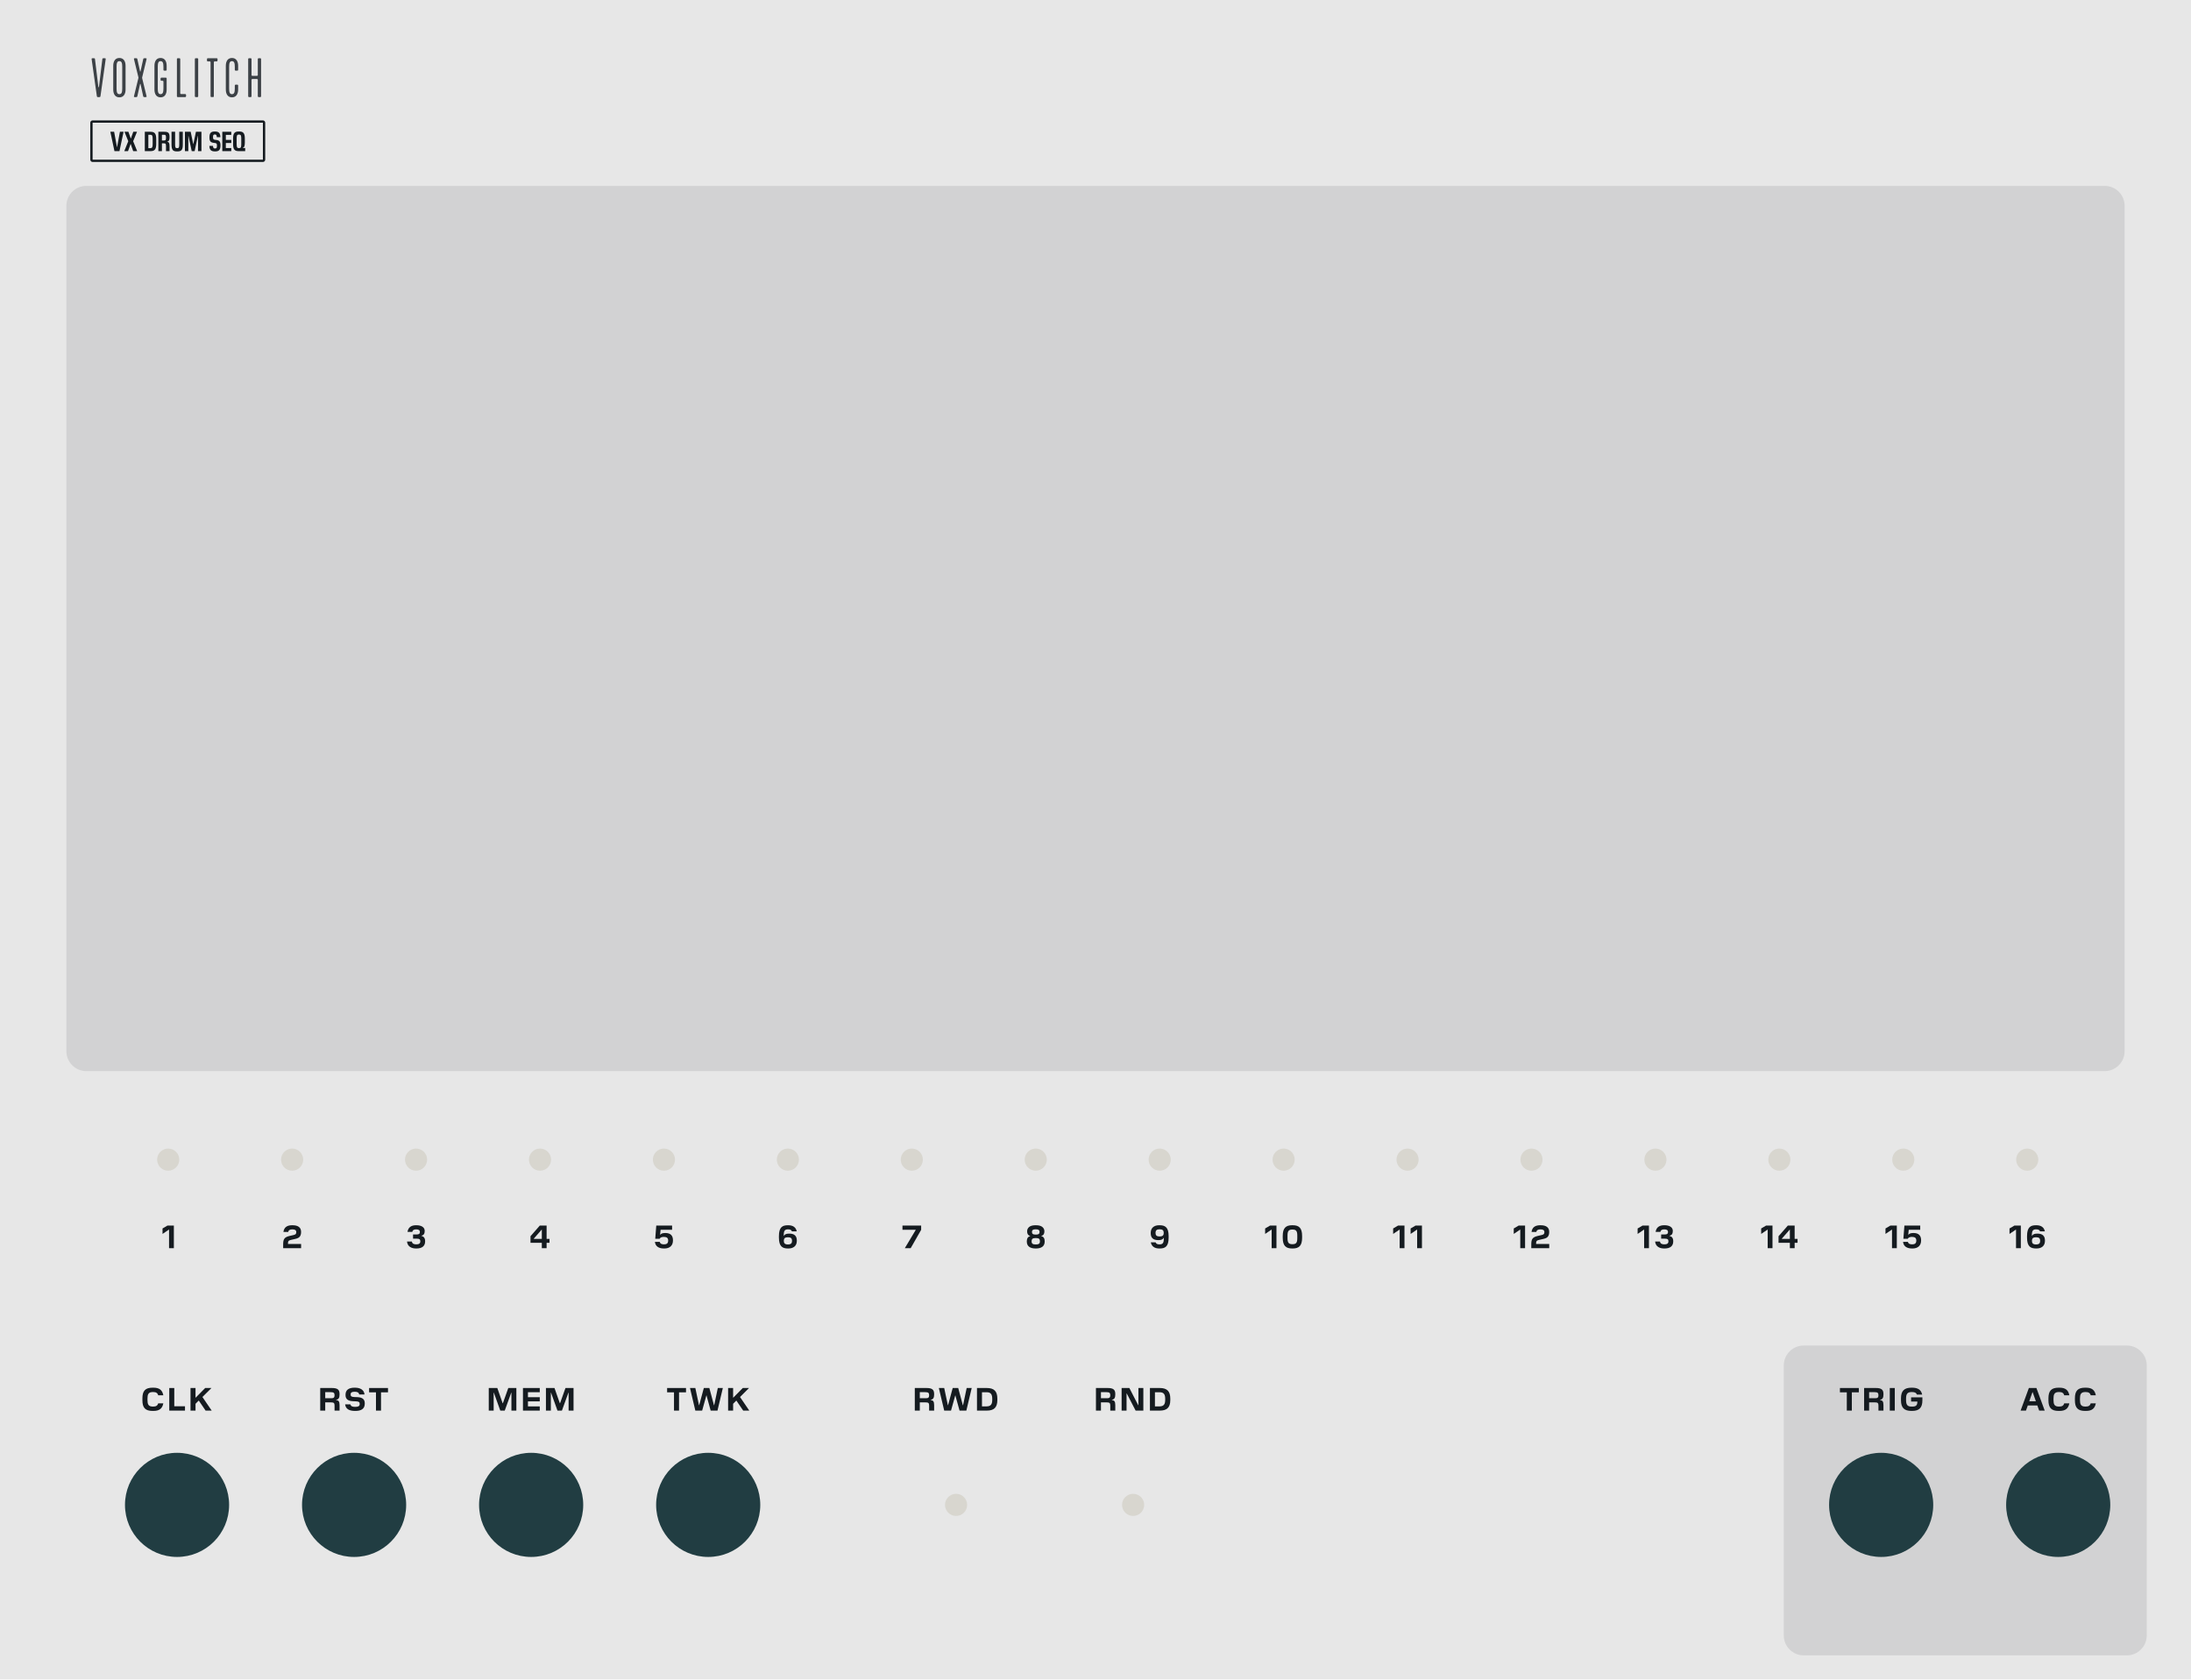
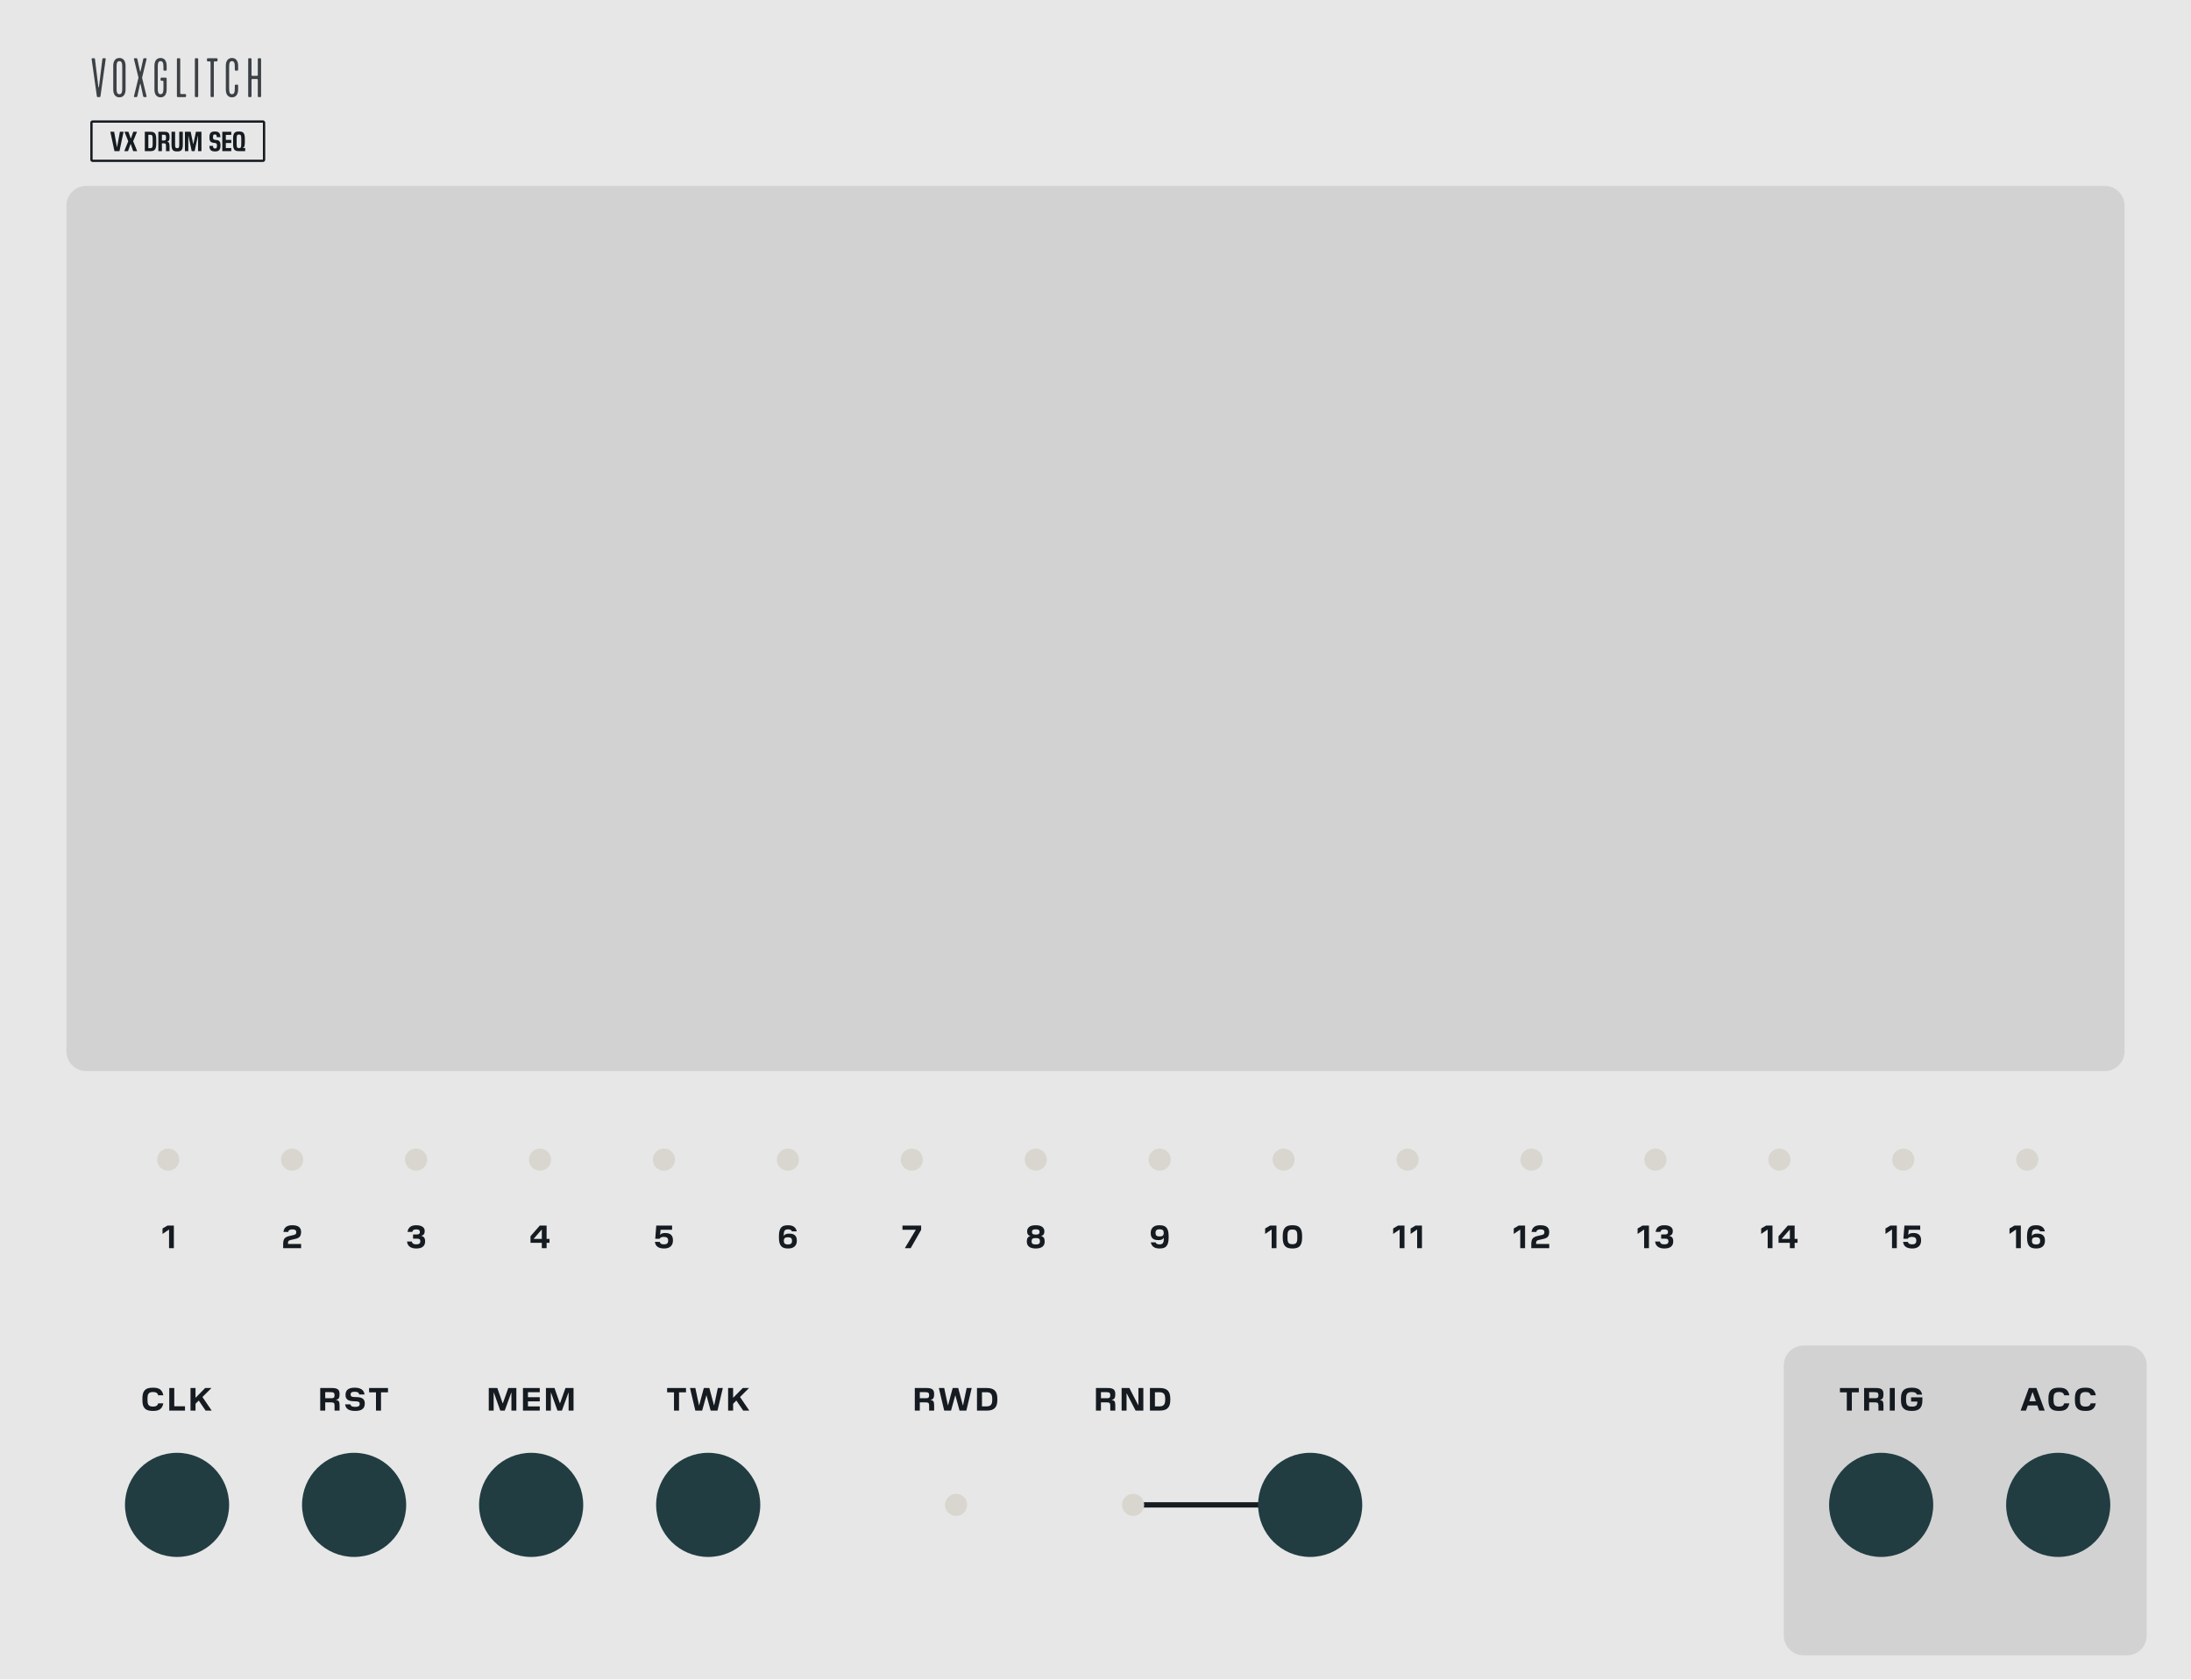
<svg xmlns="http://www.w3.org/2000/svg" version="1.1" id="vx_drum_sequencer_panel" width="167.64mm" height="128.5mm" viewBox="0 0 495 379.429">
  <g id="layer_background">
    <rect id="panel_background" x="0" y="0" width="495" height="379.429" fill="#e7e7e7" />
    <rect id="grid_area" x="15" y="42" width="465" height="200" rx="4.5" fill="#d2d2d3" />
    <rect id="outputs_plate" x="403" y="304" width="82" height="70" rx="4.5" fill="#d2d2d3" />
+     <line id="rnd_link_rule" x1="256" y1="340" x2="296" y2="340" stroke="#0b1116" stroke-opacity="0.953" stroke-width="1.2" />
  </g>
  <g id="layer_branding">
    <g id="voxglitch_wordmark" transform="matrix(1.041667,0,0,1.041667,8.905,-1.743)">
      <path id="voxglitch_wordmark_path" style="opacity:0.78;fill:#0c1218;fill-opacity:1;stroke:none" d="m 45.448,22.728 h 0.384 c 0.112,0 0.169,-0.067 0.169,-0.168 v -3.583 c 0,-0.101 0.067,-0.168 0.169,-0.168 h 1.015 c 0.102,0 0.181,0.067 0.181,0.168 v 3.583 c 0,0.101 0.068,0.168 0.169,0.168 h 0.373 c 0.112,0 0.169,-0.067 0.169,-0.168 v -8.086 c 0,-0.101 -0.068,-0.168 -0.169,-0.168 h -0.373 c -0.112,0 -0.169,0.067 -0.169,0.168 v 3.481 c 0,0.101 -0.079,0.168 -0.181,0.168 h -1.015 c -0.102,0 -0.169,-0.067 -0.169,-0.168 v -3.481 c 0,-0.101 -0.067,-0.168 -0.169,-0.168 h -0.384 c -0.112,0 -0.169,0.067 -0.169,0.168 v 8.086 c 0,0.101 0.067,0.168 0.169,0.168 z m -5.02,-1.639 c 0,1.033 0.462,1.696 1.33,1.696 0.88,0 1.342,-0.674 1.342,-1.696 v -0.887 c 0,-0.101 -0.067,-0.168 -0.169,-0.168 h -0.384 c -0.102,0 -0.169,0.067 -0.169,0.168 v 0.674 c 0,0.831 -0.146,1.224 -0.62,1.224 -0.474,0 -0.608,-0.393 -0.608,-1.224 v -4.718 c 0,-0.831 0.135,-1.224 0.608,-1.224 0.473,0 0.62,0.393 0.62,1.224 v 0.674 c 0,0.101 0.067,0.168 0.169,0.168 h 0.384 c 0.102,0 0.169,-0.067 0.169,-0.168 v -0.887 c 0,-1.022 -0.462,-1.696 -1.342,-1.696 -0.868,0 -1.33,0.663 -1.33,1.696 z m -4.085,-6.267 c 0,0.112 0.067,0.168 0.169,0.168 h 0.439 c 0.102,0 0.169,0.067 0.169,0.168 v 7.401 c 0,0.101 0.068,0.168 0.17,0.168 h 0.372 c 0.112,0 0.169,-0.067 0.169,-0.168 v -7.4 c 0,-0.101 0.067,-0.168 0.169,-0.168 h 0.462 c 0.102,0 0.17,-0.067 0.17,-0.168 v -0.349 c 0,-0.112 -0.068,-0.168 -0.17,-0.168 h -1.95 c -0.102,0 -0.169,0.067 -0.169,0.168 z m -2.46,7.906 h 0.384 c 0.112,0 0.169,-0.067 0.169,-0.168 v -8.086 c 0,-0.101 -0.067,-0.168 -0.169,-0.168 h -0.384 c -0.112,0 -0.169,0.067 -0.169,0.168 v 8.086 c 0,0.101 0.068,0.168 0.169,0.168 z m -4.061,-0.168 c 0,0.101 0.067,0.168 0.169,0.168 h 1.646 c 0.102,0 0.169,-0.067 0.169,-0.168 v -0.314 c 0,-0.101 -0.067,-0.168 -0.169,-0.168 h -0.925 c -0.102,0 -0.169,-0.067 -0.169,-0.168 v -7.436 c 0,-0.101 -0.067,-0.168 -0.169,-0.168 h -0.384 c -0.112,0 -0.169,0.067 -0.169,0.168 v 8.086 z m -4.874,-1.471 c 0,1.033 0.462,1.696 1.33,1.696 0.88,0 1.319,-0.674 1.319,-1.696 v -2.404 c 0,-0.101 -0.067,-0.168 -0.169,-0.168 h -0.981 c -0.102,0 -0.169,0.067 -0.169,0.168 v 0.337 c 0,0.112 0.067,0.168 0.169,0.168 h 0.282 c 0.102,0 0.169,0.067 0.169,0.168 v 1.516 c 0,0.831 -0.146,1.224 -0.62,1.224 -0.474,0 -0.608,-0.393 -0.608,-1.224 v -4.716 c 0,-0.831 0.135,-1.224 0.608,-1.224 0.473,0 0.62,0.393 0.62,1.224 v 0.674 c 0,0.101 0.067,0.168 0.169,0.168 h 0.361 c 0.102,0 0.169,-0.067 0.169,-0.168 v -0.887 c 0,-1.022 -0.439,-1.696 -1.319,-1.696 -0.868,0 -1.33,0.663 -1.33,1.696 z m -4.333,1.639 h 0.451 c 0.079,0 0.146,-0.067 0.169,-0.168 l 0.598,-2.684 h 0.091 l 0.586,2.684 c 0.022,0.101 0.102,0.168 0.181,0.168 h 0.439 c 0.079,0 0.136,-0.067 0.113,-0.168 l -0.97,-3.976 0.011,-0.135 0.959,-3.976 c 0.022,-0.101 -0.034,-0.168 -0.113,-0.168 h -0.439 c -0.079,0 -0.146,0.067 -0.169,0.168 l -0.598,2.695 h -0.091 l -0.598,-2.695 c -0.022,-0.101 -0.09,-0.168 -0.169,-0.168 h -0.451 c -0.067,0 -0.135,0.067 -0.112,0.168 l 0.97,3.976 v 0.135 l -0.97,3.976 c -0.023,0.101 0.044,0.168 0.112,0.168 z m -3.882,-1.853 v -4.717 c 0,-0.831 0.135,-1.224 0.609,-1.224 0.485,0 0.62,0.393 0.62,1.224 v 4.717 c 0,0.831 -0.135,1.224 -0.62,1.224 -0.474,0 -0.609,-0.393 -0.609,-1.224 z m -0.722,0.214 c 0,1.033 0.462,1.696 1.331,1.696 0.88,0 1.342,-0.663 1.342,-1.696 v -5.144 c 0,-1.033 -0.462,-1.696 -1.342,-1.696 -0.868,0 -1.331,0.663 -1.331,1.696 z m -3.363,1.639 h 0.406 c 0.113,0 0.169,-0.056 0.191,-0.213 l 1.128,-8.007 c 0.022,-0.168 -0.068,-0.202 -0.169,-0.202 h -0.35 c -0.124,0 -0.191,0.034 -0.203,0.18 l -0.744,6.098 h -0.113 l -0.745,-6.098 c -0.011,-0.146 -0.079,-0.18 -0.203,-0.18 h -0.35 c -0.102,0 -0.192,0.034 -0.169,0.202 l 1.128,8.007 c 0.024,0.157 0.081,0.213 0.193,0.213 z" />
    </g>
    <g id="module_name_box" transform="matrix(1.041667,0,0,1.041667,2.138,0.0457)">
      <path id="module_name_box_path" style="fill:#0b1116;fill-opacity:0.953;stroke:none" d="m 54.969,26.568 v 8.018 H 18.032 V 26.568 H 54.969 m 0,-0.5 H 18.032 c -0.276,0 -0.5,0.224 -0.5,0.5 v 8.018 c 0,0.276 0.224,0.5 0.5,0.5 H 54.969 c 0.276,0 0.5,-0.224 0.5,-0.5 v -8.018 c 0,-0.276 -0.224,-0.5 -0.5,-0.5 z" />
    </g>
    <g id="module_name_text" aria-label="VX DRUM SEQ">
      <path transform="matrix(0.00625,0,0,0.00625,24.8526,34.1469)" style="fill:#0b1116;fill-opacity:0.953" d="M491 -700H358L256 -146H251L149 -700H12L161 0H342Z" />
      <path transform="matrix(0.00625,0,0,0.00625,27.9839,34.1469)" style="fill:#0b1116;fill-opacity:0.953" d="M336 -358 475 -700H340L254 -458H249L164 -700H22L159 -359L15 0H151L243 -260H247L337 0H481Z" />
      <path transform="matrix(0.00625,0,0,0.00625,32.4589,34.1469)" style="fill:#0b1116;fill-opacity:0.953" d="M454 -439C454 -640 392 -700 245 -700H41V0H245C392 0 454 -60 454 -260ZM243 -592C307 -592 325 -556 325 -448V-251C325 -144 306 -108 243 -108H169V-592Z" />
      <path transform="matrix(0.00625,0,0,0.00625,35.5214,34.1469)" style="fill:#0b1116;fill-opacity:0.953" d="M169 -282H244C298 -282 317 -272 317 -186V0H445V-178C445 -304 418 -326 364 -338V-343C418 -357 445 -388 445 -501V-514C445 -670 389 -700 256 -700H41V0H169ZM243 -592C296 -592 317 -582 317 -498V-478C317 -395 297 -385 248 -385H169V-592Z" />
      <path transform="matrix(0.00625,0,0,0.00625,38.5276,34.1469)" style="fill:#0b1116;fill-opacity:0.953" d="M246 10C390 10 444 -39 444 -238V-700H315V-237C315 -132 299 -108 244 -108H236C181 -108 165 -132 165 -237V-700H36V-238C36 -39 90 10 234 10H246Z" />
      <path transform="matrix(0.00625,0,0,0.00625,41.5214,34.1469)" style="fill:#0b1116;fill-opacity:0.953" d="M638 -700H439L347 -258H341L250 -700H41V0H164V-549H169L287 0H392L509 -549H515V0H638Z" />
      <path transform="matrix(0.00625,0,0,0.00625,47.1464,34.1469)" style="fill:#0b1116;fill-opacity:0.953" d="M233 10C361 10 427 -37 427 -197V-211C427 -344 387 -390 277 -404L227 -410C170 -417 157 -439 157 -500V-514C157 -583 175 -603 223 -603C270 -603 290 -587 294 -504H424C420 -660 356 -710 230 -710H218C86 -710 28 -660 28 -504V-493C28 -360 69 -314 179 -300L229 -294C286 -286 299 -266 299 -203V-186C299 -115 279 -96 228 -96C185 -96 159 -111 155 -190H24C27 -115 45 -62 78 -33C111 -4 160 10 223 10H233Z" />
      <path transform="matrix(0.00625,0,0,0.00625,49.9651,34.1469)" style="fill:#0b1116;fill-opacity:0.953" d="M366 -112H169V-294H366V-407H169V-588H366V-700H41V0H366Z" />
      <path transform="matrix(0.00625,0,0,0.00625,52.4464,34.1469)" style="fill:#0b1116;fill-opacity:0.953" d="M471 -113H383V-118C433 -138 459 -172 459 -313V-451C459 -652 401 -710 255 -710H238C91 -710 34 -652 34 -449V-260C34 -58 91 0 238 0H471ZM243 -109C210 -109 189 -119 178 -140C168 -161 163 -198 163 -251V-458C163 -512 168 -549 178 -569C189 -590 210 -600 243 -600H250C283 -600 304 -590 314 -569C325 -549 330 -512 330 -458V-251C330 -198 325 -161 315 -140C305 -119 284 -109 251 -109Z" />
    </g>
  </g>
  <g id="layer_anchors">
    <circle id="mem_1_button" cx="38" cy="262" r="2.5" fill="#d8d6cf" />
    <circle id="mem_2_button" cx="66" cy="262" r="2.5" fill="#d8d6cf" />
    <circle id="mem_3_button" cx="94" cy="262" r="2.5" fill="#d8d6cf" />
    <circle id="mem_4_button" cx="122" cy="262" r="2.5" fill="#d8d6cf" />
    <circle id="mem_5_button" cx="150" cy="262" r="2.5" fill="#d8d6cf" />
    <circle id="mem_6_button" cx="178" cy="262" r="2.5" fill="#d8d6cf" />
    <circle id="mem_7_button" cx="206" cy="262" r="2.5" fill="#d8d6cf" />
    <circle id="mem_8_button" cx="234" cy="262" r="2.5" fill="#d8d6cf" />
    <circle id="mem_9_button" cx="262" cy="262" r="2.5" fill="#d8d6cf" />
    <circle id="mem_10_button" cx="290" cy="262" r="2.5" fill="#d8d6cf" />
    <circle id="mem_11_button" cx="318" cy="262" r="2.5" fill="#d8d6cf" />
    <circle id="mem_12_button" cx="346" cy="262" r="2.5" fill="#d8d6cf" />
    <circle id="mem_13_button" cx="374" cy="262" r="2.5" fill="#d8d6cf" />
    <circle id="mem_14_button" cx="402" cy="262" r="2.5" fill="#d8d6cf" />
    <circle id="mem_15_button" cx="430" cy="262" r="2.5" fill="#d8d6cf" />
    <circle id="mem_16_button" cx="458" cy="262" r="2.5" fill="#d8d6cf" />
    <circle id="clk_input" cx="40" cy="340" r="11.764" fill="#213d42" />
    <circle id="rst_input" cx="80" cy="340" r="11.764" fill="#213d42" />
    <circle id="mem_input" cx="120" cy="340" r="11.764" fill="#213d42" />
    <circle id="twk_input" cx="160" cy="340" r="11.764" fill="#213d42" />
    <circle id="rewind_button" cx="216" cy="340" r="2.5" fill="#d8d6cf" />
    <circle id="random_button" cx="256" cy="340" r="2.5" fill="#d8d6cf" />
+     <circle id="rnd_input" cx="296" cy="340" r="11.764" fill="#213d42" />
    <circle id="trig_output" cx="425" cy="340" r="11.764" fill="#213d42" />
    <circle id="acc_output" cx="465" cy="340" r="11.764" fill="#213d42" />
  </g>
  <g id="layer_labels">
    <g id="label_mem_1" aria-label="1">
      <path transform="matrix(0.007292,0,0,0.007292,36.4432,282)" style="fill:#0b1116;fill-opacity:0.953" d="M389 -700H190L38 -610V-441L234 -574H240V0H389Z" />
    </g>
    <g id="label_mem_2" aria-label="2">
      <path transform="matrix(0.007292,0,0,0.007292,63.6812,282)" style="fill:#0b1116;fill-opacity:0.953" d="M596 -130H189V-144C189 -221 208 -239 286 -257L421 -288C488 -303 533 -327 558 -362C583 -397 595 -442 595 -499V-507C595 -639 506 -710 329 -710H316C177 -710 68 -658 48 -502H197C206 -561 252 -582 328 -582C407 -582 446 -555 446 -500V-495C446 -444 428 -422 363 -407L241 -379C79 -341 40 -282 40 -118V0H596Z" />
    </g>
    <g id="label_mem_3" aria-label="3">
      <path transform="matrix(0.007292,0,0,0.007292,91.6703,282)" style="fill:#0b1116;fill-opacity:0.953" d="M334 10C505 10 600 -66 600 -210V-217C600 -314 556 -363 485 -379V-385C553 -401 587 -446 587 -529V-535C587 -646 487 -710 330 -710H319C181 -710 78 -655 54 -505H203C215 -568 267 -582 324 -582C395 -582 438 -561 438 -502V-496C438 -448 410 -424 337 -424H226V-294H344C427 -294 451 -272 451 -215V-208C451 -148 410 -118 327 -118C260 -118 201 -134 189 -205H39C55 -47 181 10 319 10H334Z" />
    </g>
    <g id="label_mem_4" aria-label="4">
      <path transform="matrix(0.007292,0,0,0.007292,119.5974,282)" style="fill:#0b1116;fill-opacity:0.953" d="M534 -166H624V-288H534V-700H323L35 -370V-166H386V0H534ZM138 -296 380 -573H386V-288H138Z" />
    </g>
    <g id="label_mem_5" aria-label="5">
      <path transform="matrix(0.007292,0,0,0.007292,147.663,282)" style="fill:#0b1116;fill-opacity:0.953" d="M334 10C498 10 600 -78 600 -237V-245C600 -388 527 -470 364 -470C281 -470 238 -453 209 -418H202L217 -570H573V-700H83L51 -291H186C207 -334 257 -349 318 -349C409 -349 451 -315 451 -238V-230C451 -155 409 -118 326 -118C257 -118 206 -134 191 -195H41C57 -48 171 10 320 10H334Z" />
    </g>
    <g id="label_mem_6" aria-label="6">
      <path transform="matrix(0.007292,0,0,0.007292,175.6849,282)" style="fill:#0b1116;fill-opacity:0.953" d="M333 10C494 10 595 -74 595 -227V-234C595 -373 527 -451 359 -451C264 -451 219 -426 196 -383H190V-410C190 -551 233 -583 323 -583C388 -583 425 -565 444 -520H593C565 -647 476 -710 327 -710H319C152 -710 40 -655 40 -374V-326C40 -45 156 10 324 10ZM319 -115C226 -115 192 -153 192 -222V-231C192 -302 226 -338 319 -338C414 -338 446 -302 446 -231V-222C446 -153 412 -115 319 -115Z" />
    </g>
    <g id="label_mem_7" aria-label="7">
      <path transform="matrix(0.007292,0,0,0.007292,203.6776,282)" style="fill:#0b1116;fill-opacity:0.953" d="M608 -568V-700H29V-570H439V-563L102 0H284Z" />
    </g>
    <g id="label_mem_8" aria-label="8">
      <path transform="matrix(0.007292,0,0,0.007292,231.6885,282)" style="fill:#0b1116;fill-opacity:0.953" d="M321 10C486 10 594 -54 594 -206V-213C594 -302 560 -355 491 -372V-380C554 -395 585 -445 585 -517V-522C585 -577 564 -622 521 -657C479 -692 412 -710 320 -710H314C222 -710 155 -692 113 -657C71 -622 50 -577 50 -522V-517C50 -445 80 -395 143 -380V-372C75 -355 41 -302 40 -213V-206C40 -54 149 10 313 10ZM295 -422C234 -422 200 -444 200 -497V-503C200 -566 240 -584 317 -584C394 -584 435 -566 435 -503V-497C435 -444 402 -422 339 -422ZM317 -115C230 -115 189 -136 189 -211V-219C189 -282 222 -312 295 -312H340C415 -312 446 -282 446 -219V-211C446 -136 404 -115 317 -115Z" />
    </g>
    <g id="label_mem_9" aria-label="9">
      <path transform="matrix(0.007292,0,0,0.007292,259.6849,282)" style="fill:#0b1116;fill-opacity:0.953" d="M302 -710C139 -710 40 -626 40 -473V-466C40 -327 108 -249 276 -249C371 -249 416 -274 439 -317H445V-290C445 -149 401 -117 312 -117C245 -117 208 -135 191 -180H42C70 -53 159 10 308 10H316C483 10 595 -45 595 -326V-374C595 -655 479 -710 311 -710ZM316 -585C409 -585 443 -547 443 -478V-469C443 -398 409 -362 316 -362C223 -362 189 -398 189 -469V-478C189 -547 223 -585 316 -585Z" />
    </g>
    <g id="label_mem_10" aria-label="10">
      <path transform="matrix(0.007292,0,0,0.007292,285.5474,282)" style="fill:#0b1116;fill-opacity:0.953" d="M389 -700H190L38 -610V-441L234 -574H240V0H389Z" />
      <path transform="matrix(0.007292,0,0,0.007292,289.4943,282)" style="fill:#0b1116;fill-opacity:0.953" d="M350 10C542 10 642 -72 642 -321V-379C642 -628 545 -710 350 -710H333C142 -710 42 -628 42 -379V-321C42 -72 142 10 333 10ZM342 -123C229 -123 190 -165 190 -310V-390C190 -535 229 -577 342 -577C454 -577 493 -535 493 -390V-310C493 -165 454 -123 342 -123Z" />
    </g>
    <g id="label_mem_11" aria-label="11">
      <path transform="matrix(0.007292,0,0,0.007292,314.4698,282)" style="fill:#0b1116;fill-opacity:0.953" d="M389 -700H190L38 -610V-441L234 -574H240V0H389Z" />
      <path transform="matrix(0.007292,0,0,0.007292,318.4167,282)" style="fill:#0b1116;fill-opacity:0.953" d="M389 -700H190L38 -610V-441L234 -574H240V0H389Z" />
    </g>
    <g id="label_mem_12" aria-label="12">
      <path transform="matrix(0.007292,0,0,0.007292,341.7151,282)" style="fill:#0b1116;fill-opacity:0.953" d="M389 -700H190L38 -610V-441L234 -574H240V0H389Z" />
      <path transform="matrix(0.007292,0,0,0.007292,345.662,282)" style="fill:#0b1116;fill-opacity:0.953" d="M596 -130H189V-144C189 -221 208 -239 286 -257L421 -288C488 -303 533 -327 558 -362C583 -397 595 -442 595 -499V-507C595 -639 506 -710 329 -710H316C177 -710 68 -658 48 -502H197C206 -561 252 -582 328 -582C407 -582 446 -555 446 -500V-495C446 -444 428 -422 363 -407L241 -379C79 -341 40 -282 40 -118V0H596Z" />
    </g>
    <g id="label_mem_13" aria-label="13">
      <path transform="matrix(0.007292,0,0,0.007292,369.7005,282)" style="fill:#0b1116;fill-opacity:0.953" d="M389 -700H190L38 -610V-441L234 -574H240V0H389Z" />
      <path transform="matrix(0.007292,0,0,0.007292,373.6474,282)" style="fill:#0b1116;fill-opacity:0.953" d="M334 10C505 10 600 -66 600 -210V-217C600 -314 556 -363 485 -379V-385C553 -401 587 -446 587 -529V-535C587 -646 487 -710 330 -710H319C181 -710 78 -655 54 -505H203C215 -568 267 -582 324 -582C395 -582 438 -561 438 -502V-496C438 -448 410 -424 337 -424H226V-294H344C427 -294 451 -272 451 -215V-208C451 -148 410 -118 327 -118C260 -118 201 -134 189 -205H39C55 -47 181 10 319 10H334Z" />
    </g>
    <g id="label_mem_14" aria-label="14">
      <path transform="matrix(0.007292,0,0,0.007292,397.613,282)" style="fill:#0b1116;fill-opacity:0.953" d="M389 -700H190L38 -610V-441L234 -574H240V0H389Z" />
      <path transform="matrix(0.007292,0,0,0.007292,401.5599,282)" style="fill:#0b1116;fill-opacity:0.953" d="M534 -166H624V-288H534V-700H323L35 -370V-166H386V0H534ZM138 -296 380 -573H386V-288H138Z" />
    </g>
    <g id="label_mem_15" aria-label="15">
      <path transform="matrix(0.007292,0,0,0.007292,425.7005,282)" style="fill:#0b1116;fill-opacity:0.953" d="M389 -700H190L38 -610V-441L234 -574H240V0H389Z" />
      <path transform="matrix(0.007292,0,0,0.007292,429.6474,282)" style="fill:#0b1116;fill-opacity:0.953" d="M334 10C498 10 600 -78 600 -237V-245C600 -388 527 -470 364 -470C281 -470 238 -453 209 -418H202L217 -570H573V-700H83L51 -291H186C207 -334 257 -349 318 -349C409 -349 451 -315 451 -238V-230C451 -155 409 -118 326 -118C257 -118 206 -134 191 -195H41C57 -48 171 10 320 10H334Z" />
    </g>
    <g id="label_mem_16" aria-label="16">
      <path transform="matrix(0.007292,0,0,0.007292,453.7188,282)" style="fill:#0b1116;fill-opacity:0.953" d="M389 -700H190L38 -610V-441L234 -574H240V0H389Z" />
      <path transform="matrix(0.007292,0,0,0.007292,457.6656,282)" style="fill:#0b1116;fill-opacity:0.953" d="M333 10C494 10 595 -74 595 -227V-234C595 -373 527 -451 359 -451C264 -451 219 -426 196 -383H190V-410C190 -551 233 -583 323 -583C388 -583 425 -565 444 -520H593C565 -647 476 -710 327 -710H319C152 -710 40 -655 40 -374V-326C40 -45 156 10 324 10ZM319 -115C226 -115 192 -153 192 -222V-231C192 -302 226 -338 319 -338C414 -338 446 -302 446 -231V-222C446 -153 412 -115 319 -115Z" />
    </g>
    <g id="label_clk" aria-label="CLK">
      <path transform="matrix(0.007292,0,0,0.007292,31.8604,318.7)" style="fill:#0b1116;fill-opacity:0.953" d="M382 10C574 10 659 -66 691 -225H532C512 -153 464 -125 377 -125H364C225 -125 200 -202 200 -329V-371C200 -498 225 -575 364 -575H377C464 -575 512 -547 532 -475H691C659 -634 574 -710 382 -710H359C133 -710 43 -612 43 -381V-319C43 -88 133 10 359 10H382Z" />
      <path transform="matrix(0.007292,0,0,0.007292,37.8417,318.7)" style="fill:#0b1116;fill-opacity:0.953" d="M542 -134H210V-700H55V0H542Z" />
      <path transform="matrix(0.007292,0,0,0.007292,42.6417,318.7)" style="fill:#0b1116;fill-opacity:0.953" d="M210 -211 306 -308H313L522 0H711L424 -421L703 -700H509L216 -402H210V-700H55V0H210Z" />
    </g>
    <g id="label_rst" aria-label="RST">
      <path transform="matrix(0.007292,0,0,0.007292,71.9443,318.7)" style="fill:#0b1116;fill-opacity:0.953" d="M210 -255H382C474 -255 499 -238 499 -159V0H654V-169C654 -291 621 -316 547 -328V-335C622 -347 654 -393 654 -497V-515C654 -651 590 -700 416 -700H55V0H210ZM383 -571C471 -571 499 -549 499 -478V-472C499 -405 471 -383 399 -383H210V-571Z" />
      <path transform="matrix(0.007292,0,0,0.007292,77.7432,318.7)" style="fill:#0b1116;fill-opacity:0.953" d="M348 10C525 10 640 -51 640 -216V-225C640 -352 566 -410 411 -417L316 -420C225 -424 202 -446 202 -497V-502C202 -561 240 -584 327 -584C403 -584 454 -567 469 -500H632C620 -641 502 -710 336 -710H324C137 -710 44 -636 44 -489V-482C44 -357 120 -298 273 -291L369 -287C458 -283 483 -261 483 -210V-201C483 -138 436 -116 343 -116C277 -116 209 -125 195 -193H32C48 -45 167 10 339 10H348Z" />
      <path transform="matrix(0.007292,0,0,0.007292,83.2797,318.7)" style="fill:#0b1116;fill-opacity:0.953" d="M384 -566H600V-700H15V-566H228V0H384Z" />
    </g>
    <g id="label_mem" aria-label="MEM">
      <path transform="matrix(0.007292,0,0,0.007292,110.0229,318.7)" style="fill:#0b1116;fill-opacity:0.953" d="M910 -700H660L492 -228H485L320 -700H55V0H207V-555H213L412 0H550L751 -555H757V0H910Z" />
      <path transform="matrix(0.007292,0,0,0.007292,117.7469,318.7)" style="fill:#0b1116;fill-opacity:0.953" d="M576 -130H210V-286H576V-415H210V-570H576V-700H55V0H576Z" />
      <path transform="matrix(0.007292,0,0,0.007292,122.9406,318.7)" style="fill:#0b1116;fill-opacity:0.953" d="M910 -700H660L492 -228H485L320 -700H55V0H207V-555H213L412 0H550L751 -555H757V0H910Z" />
    </g>
    <g id="label_twk" aria-label="TWK">
      <path transform="matrix(0.007292,0,0,0.007292,150.6099,318.7)" style="fill:#0b1116;fill-opacity:0.953" d="M384 -566H600V-700H15V-566H228V0H384Z" />
      <path transform="matrix(0.007292,0,0,0.007292,155.7818,318.7)" style="fill:#0b1116;fill-opacity:0.953" d="M1032 -700H876L764 -167H757L614 -700H443L299 -167H293L180 -700H14L180 0H391L524 -478L655 0H866Z" />
      <path transform="matrix(0.007292,0,0,0.007292,164.0964,318.7)" style="fill:#0b1116;fill-opacity:0.953" d="M210 -211 306 -308H313L522 0H711L424 -421L703 -700H509L216 -402H210V-700H55V0H210Z" />
    </g>
    <g id="label_rewind" aria-label="RWD">
      <path transform="matrix(0.007292,0,0,0.007292,206.2745,318.7)" style="fill:#0b1116;fill-opacity:0.953" d="M210 -255H382C474 -255 499 -238 499 -159V0H654V-169C654 -291 621 -316 547 -328V-335C622 -347 654 -393 654 -497V-515C654 -651 590 -700 416 -700H55V0H210ZM383 -571C471 -571 499 -549 499 -478V-472C499 -405 471 -383 399 -383H210V-571Z" />
      <path transform="matrix(0.007292,0,0,0.007292,212.0078,318.7)" style="fill:#0b1116;fill-opacity:0.953" d="M1032 -700H876L764 -167H757L614 -700H443L299 -167H293L180 -700H14L180 0H391L524 -478L655 0H866Z" />
      <path transform="matrix(0.007292,0,0,0.007292,220.3224,318.7)" style="fill:#0b1116;fill-opacity:0.953" d="M686 -370C686 -601 584 -700 359 -700H55V0H359C584 0 686 -98 686 -329ZM357 -569C495 -569 528 -488 528 -361V-339C528 -210 495 -133 357 -131H210V-569Z" />
    </g>
    <g id="label_random" aria-label="RND">
      <path transform="matrix(0.007292,0,0,0.007292,247.2005,318.7)" style="fill:#0b1116;fill-opacity:0.953" d="M210 -255H382C474 -255 499 -238 499 -159V0H654V-169C654 -291 621 -316 547 -328V-335C622 -347 654 -393 654 -497V-515C654 -651 590 -700 416 -700H55V0H210ZM383 -571C471 -571 499 -549 499 -478V-472C499 -405 471 -383 399 -383H210V-571Z" />
      <path transform="matrix(0.007292,0,0,0.007292,252.9995,318.7)" style="fill:#0b1116;fill-opacity:0.953" d="M728 -700H575V-168H569L295 -700H55V0H208V-531H214L489 0H728Z" />
      <path transform="matrix(0.007292,0,0,0.007292,259.3964,318.7)" style="fill:#0b1116;fill-opacity:0.953" d="M686 -370C686 -601 584 -700 359 -700H55V0H359C584 0 686 -98 686 -329ZM357 -569C495 -569 528 -488 528 -361V-339C528 -210 495 -133 357 -131H210V-569Z" />
    </g>
    <g id="label_trig" aria-label="TRIG">
      <path transform="matrix(0.007292,0,0,0.007292,415.576,318.7)" style="fill:#0b1116;fill-opacity:0.953" d="M384 -566H600V-700H15V-566H228V0H384Z" />
      <path transform="matrix(0.007292,0,0,0.007292,420.7479,318.7)" style="fill:#0b1116;fill-opacity:0.953" d="M210 -255H382C474 -255 499 -238 499 -159V0H654V-169C654 -291 621 -316 547 -328V-335C622 -347 654 -393 654 -497V-515C654 -651 590 -700 416 -700H55V0H210ZM383 -571C471 -571 499 -549 499 -478V-472C499 -405 471 -383 399 -383H210V-571Z" />
      <path transform="matrix(0.007292,0,0,0.007292,426.5469,318.7)" style="fill:#0b1116;fill-opacity:0.953" d="M210 -700H55V0H210Z" />
      <path transform="matrix(0.007292,0,0,0.007292,429.1667,318.7)" style="fill:#0b1116;fill-opacity:0.953" d="M383 10C608 10 706 -88 706 -319V-410H356V-281H550C550 -169 516 -124 390 -124H368C229 -124 200 -199 200 -327V-371C200 -498 229 -575 368 -575H385C469 -575 519 -551 536 -496H699C668 -647 563 -710 383 -710H370C143 -710 43 -611 43 -380V-319C43 -88 143 10 370 10H383Z" />
    </g>
    <g id="label_acc" aria-label="ACC">
      <path transform="matrix(0.007292,0,0,0.007292,456.4156,318.7)" style="fill:#0b1116;fill-opacity:0.953" d="M502 -700H268L12 0H178L235 -160H530L587 0H759ZM386 -570 485 -290H280L379 -570Z" />
      <path transform="matrix(0.007292,0,0,0.007292,462.4771,318.7)" style="fill:#0b1116;fill-opacity:0.953" d="M382 10C574 10 659 -66 691 -225H532C512 -153 464 -125 377 -125H364C225 -125 200 -202 200 -329V-371C200 -498 225 -575 364 -575H377C464 -575 512 -547 532 -475H691C659 -634 574 -710 382 -710H359C133 -710 43 -612 43 -381V-319C43 -88 133 10 359 10H382Z" />
      <path transform="matrix(0.007292,0,0,0.007292,468.4583,318.7)" style="fill:#0b1116;fill-opacity:0.953" d="M382 10C574 10 659 -66 691 -225H532C512 -153 464 -125 377 -125H364C225 -125 200 -202 200 -329V-371C200 -498 225 -575 364 -575H377C464 -575 512 -547 532 -475H691C659 -634 574 -710 382 -710H359C133 -710 43 -612 43 -381V-319C43 -88 133 10 359 10H382Z" />
    </g>
  </g>
</svg>
